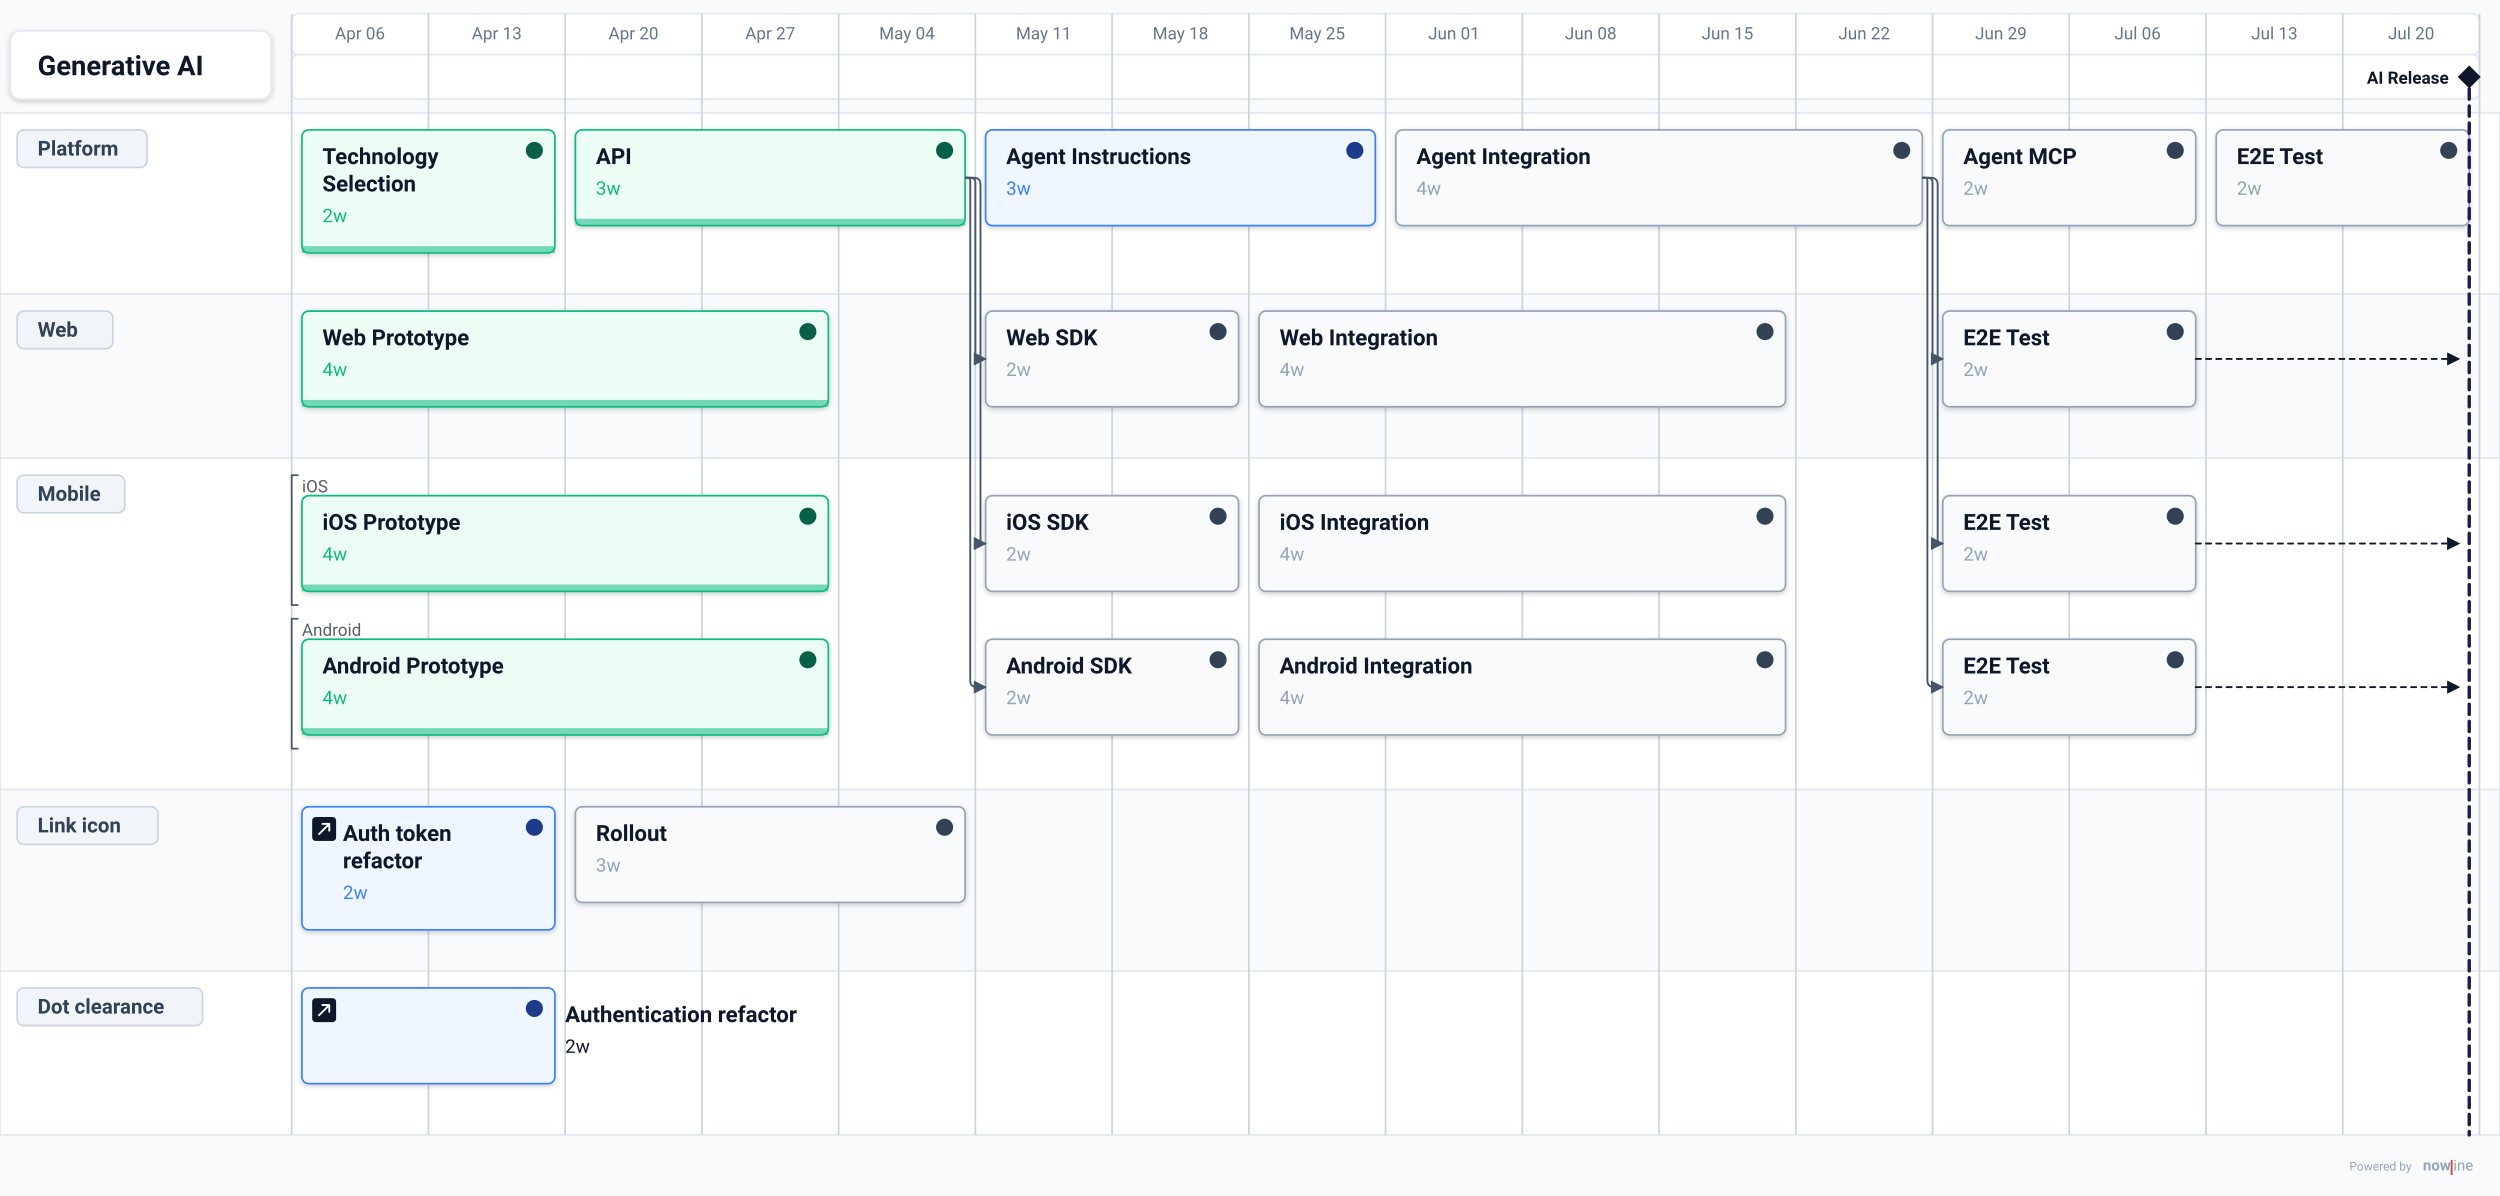
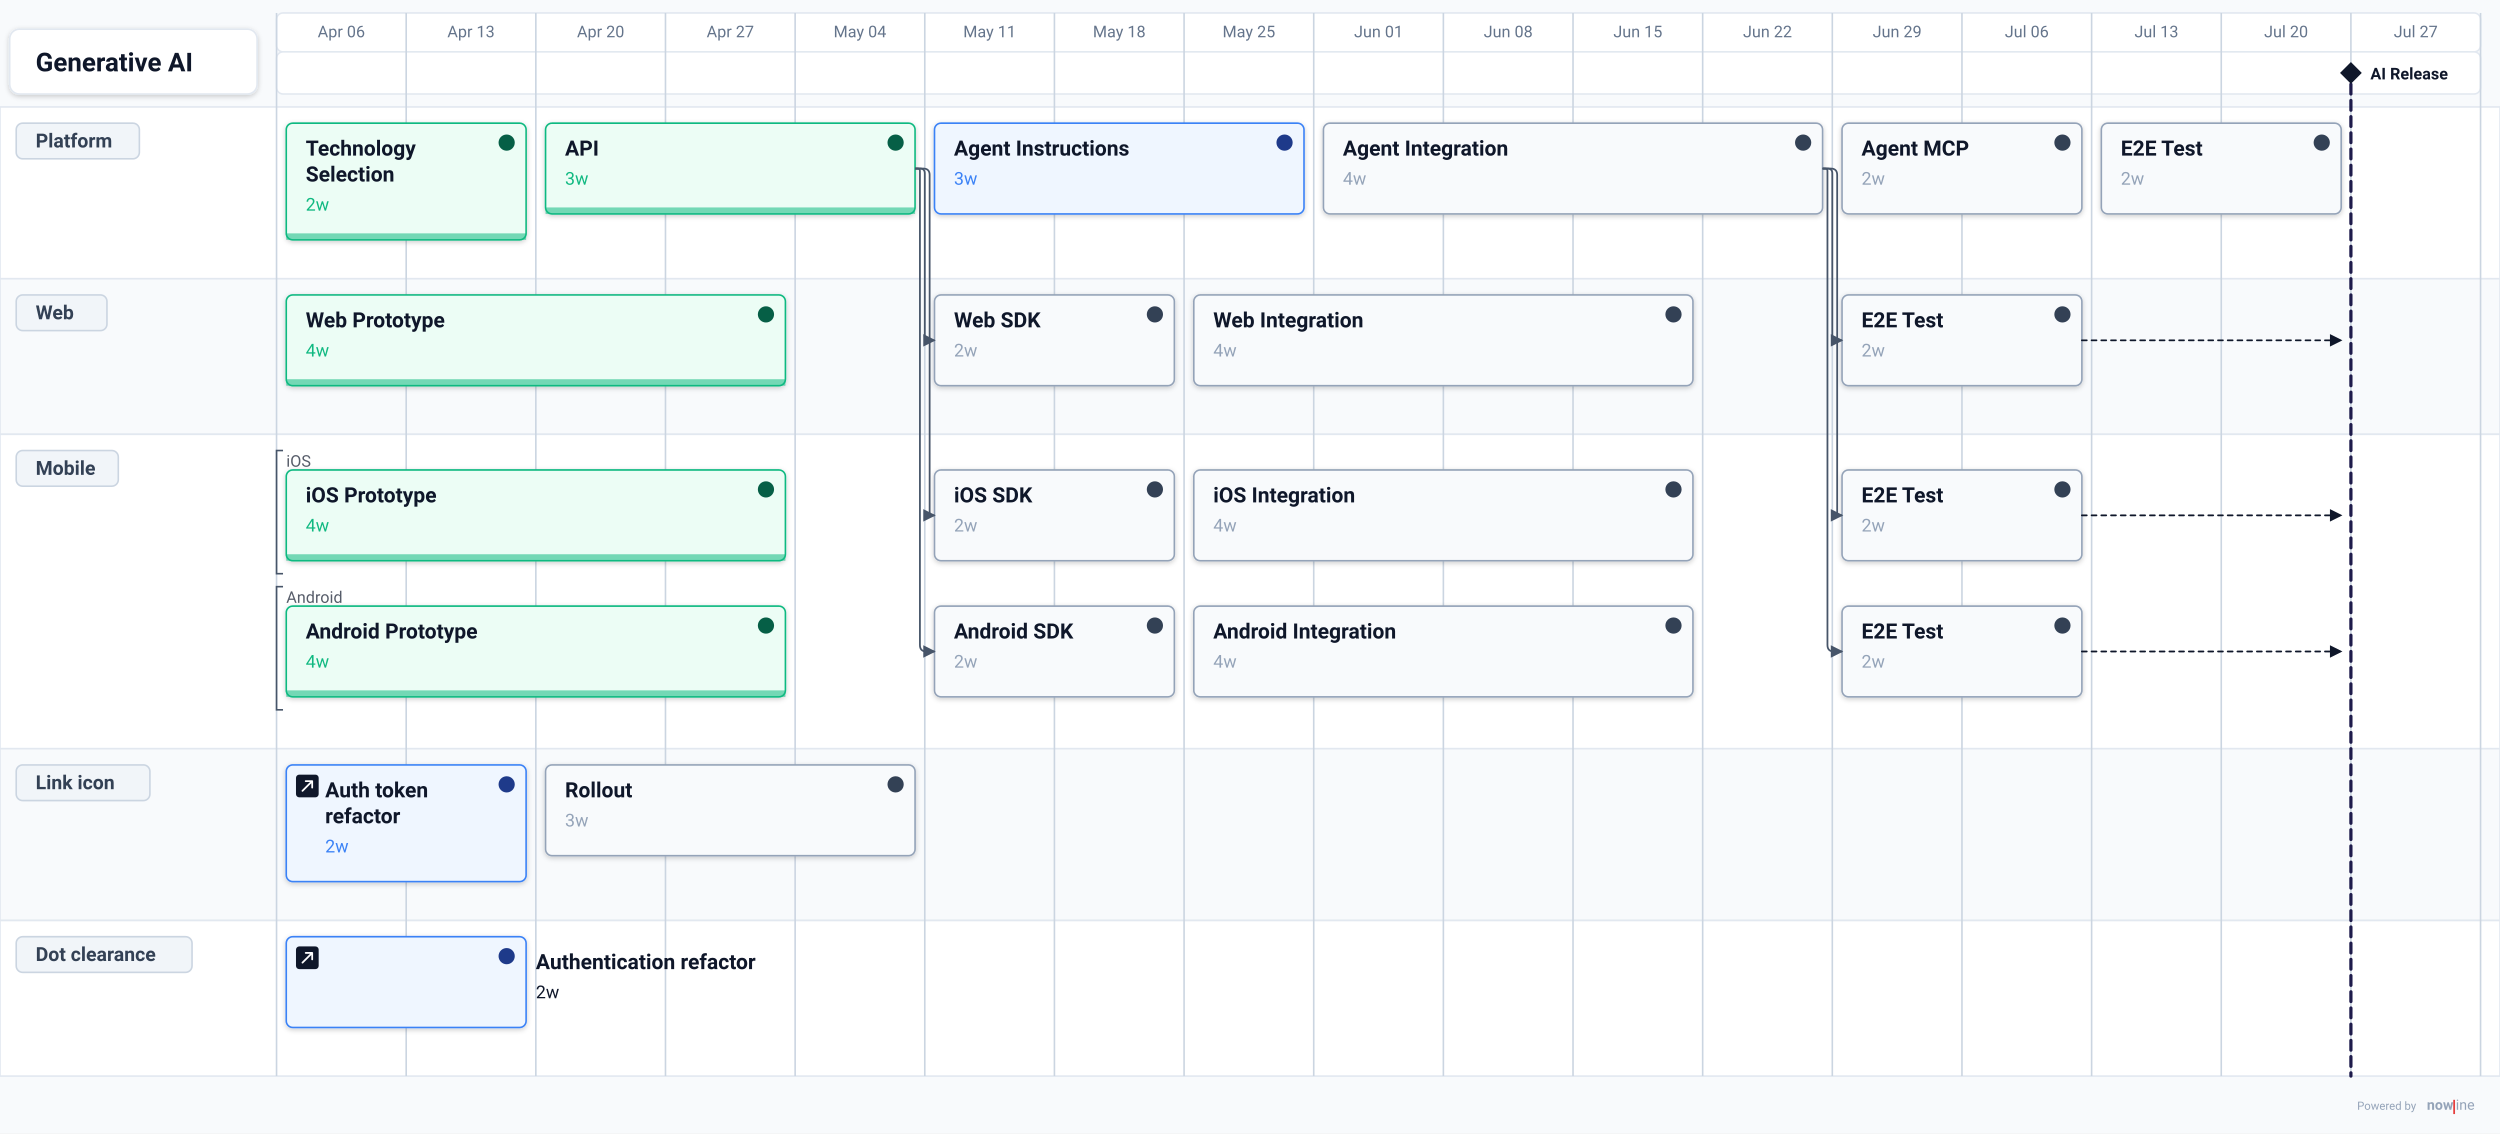
- <svg xmlns="http://www.w3.org/2000/svg" data-generator="nowline" data-theme="light" height="699.44" viewBox="0 0 1462.64 699.44" width="1462.64">
+ <svg xmlns="http://www.w3.org/2000/svg" data-generator="nowline" data-theme="light" height="699.44" viewBox="0 0 1542.64 699.44" width="1542.64">
  <defs>
    <filter height="200%" id="nl-0-root-shadow-subtle" width="200%" x="-50%" y="-50%">
      <feGaussianBlur in="SourceAlpha" stdDeviation="1.5" />
      <feOffset dx="0" dy="1" result="offsetblur" />
      <feComponentTransfer>
        <feFuncA type="linear" slope="0.2" />
      </feComponentTransfer>
      <feMerge>
        <feMergeNode />
        <feMergeNode in="SourceGraphic" />
      </feMerge>
    </filter>
    <filter height="200%" id="nl-0-root-shadow-soft" width="200%" x="-50%" y="-50%">
      <feGaussianBlur in="SourceAlpha" stdDeviation="5" />
      <feOffset dx="0" dy="3" result="offsetblur" />
      <feComponentTransfer>
        <feFuncA type="linear" slope="0.3" />
      </feComponentTransfer>
      <feMerge>
        <feMergeNode />
        <feMergeNode in="SourceGraphic" />
      </feMerge>
    </filter>
    <filter height="200%" id="nl-0-root-shadow-hard" width="200%" x="-50%" y="-50%">
      <feGaussianBlur in="SourceAlpha" stdDeviation="0" />
      <feOffset dx="2" dy="2" result="offsetblur" />
      <feComponentTransfer>
        <feFuncA type="linear" slope="0.45" />
      </feComponentTransfer>
      <feMerge>
        <feMergeNode />
        <feMergeNode in="SourceGraphic" />
      </feMerge>
    </filter>
    <marker id="nl-0-root-arrow" viewBox="0 0 10 10" refX="9" refY="5" markerWidth="7" markerHeight="7" orient="auto">
      <path d="M 0 0 L 10 5 L 0 10 z" fill="#475569" />
    </marker>
    <marker id="nl-0-root-arrow-light" viewBox="0 0 10 10" refX="9" refY="5" markerWidth="7" markerHeight="7" orient="auto">
      <path d="M 0 0 L 10 5 L 0 10 z" fill="#94a3b8" />
    </marker>
    <marker id="nl-0-root-arrow-dark" viewBox="0 0 10 10" refX="9" refY="5" markerWidth="7" markerHeight="7" orient="auto">
      <path d="M 0 0 L 10 5 L 0 10 z" fill="#0f172a" />
    </marker>
  </defs>
-   <rect fill="#f8fafc" height="699.44" width="1462.64" x="0" y="0" />
+   <rect fill="#f8fafc" height="699.44" width="1542.64" x="0" y="0" />
  <g data-layer="timeline">
-     <rect fill="#ffffff" height="24" rx="4" ry="4" stroke="#e2e8f0" stroke-width="1" width="1280" x="170.64" y="8" />
-     <rect fill="#ffffff" height="26" rx="4" ry="4" stroke="#e2e8f0" stroke-width="1" width="1280" x="170.64" y="32" />
+     <rect fill="#ffffff" height="24" rx="4" ry="4" stroke="#e2e8f0" stroke-width="1" width="1360" x="170.64" y="8" />
+     <rect fill="#ffffff" height="26" rx="4" ry="4" stroke="#e2e8f0" stroke-width="1" width="1360" x="170.64" y="32" />
    <text fill="#64748b" font-family="system-ui, -apple-system, &quot;Segoe UI&quot;, Roboto, sans-serif" font-size="10" text-anchor="middle" x="210.64" y="23">Apr 06</text>
    <text fill="#64748b" font-family="system-ui, -apple-system, &quot;Segoe UI&quot;, Roboto, sans-serif" font-size="10" text-anchor="middle" x="290.64" y="23">Apr 13</text>
    <text fill="#64748b" font-family="system-ui, -apple-system, &quot;Segoe UI&quot;, Roboto, sans-serif" font-size="10" text-anchor="middle" x="370.64" y="23">Apr 20</text>
    <text fill="#64748b" font-family="system-ui, -apple-system, &quot;Segoe UI&quot;, Roboto, sans-serif" font-size="10" text-anchor="middle" x="450.64" y="23">Apr 27</text>
    <text fill="#64748b" font-family="system-ui, -apple-system, &quot;Segoe UI&quot;, Roboto, sans-serif" font-size="10" text-anchor="middle" x="530.64" y="23">May 04</text>
    <text fill="#64748b" font-family="system-ui, -apple-system, &quot;Segoe UI&quot;, Roboto, sans-serif" font-size="10" text-anchor="middle" x="610.64" y="23">May 11</text>
    <text fill="#64748b" font-family="system-ui, -apple-system, &quot;Segoe UI&quot;, Roboto, sans-serif" font-size="10" text-anchor="middle" x="690.64" y="23">May 18</text>
    <text fill="#64748b" font-family="system-ui, -apple-system, &quot;Segoe UI&quot;, Roboto, sans-serif" font-size="10" text-anchor="middle" x="770.64" y="23">May 25</text>
    <text fill="#64748b" font-family="system-ui, -apple-system, &quot;Segoe UI&quot;, Roboto, sans-serif" font-size="10" text-anchor="middle" x="850.64" y="23">Jun 01</text>
    <text fill="#64748b" font-family="system-ui, -apple-system, &quot;Segoe UI&quot;, Roboto, sans-serif" font-size="10" text-anchor="middle" x="930.64" y="23">Jun 08</text>
    <text fill="#64748b" font-family="system-ui, -apple-system, &quot;Segoe UI&quot;, Roboto, sans-serif" font-size="10" text-anchor="middle" x="1010.64" y="23">Jun 15</text>
    <text fill="#64748b" font-family="system-ui, -apple-system, &quot;Segoe UI&quot;, Roboto, sans-serif" font-size="10" text-anchor="middle" x="1090.64" y="23">Jun 22</text>
    <text fill="#64748b" font-family="system-ui, -apple-system, &quot;Segoe UI&quot;, Roboto, sans-serif" font-size="10" text-anchor="middle" x="1170.64" y="23">Jun 29</text>
    <text fill="#64748b" font-family="system-ui, -apple-system, &quot;Segoe UI&quot;, Roboto, sans-serif" font-size="10" text-anchor="middle" x="1250.64" y="23">Jul 06</text>
    <text fill="#64748b" font-family="system-ui, -apple-system, &quot;Segoe UI&quot;, Roboto, sans-serif" font-size="10" text-anchor="middle" x="1330.64" y="23">Jul 13</text>
    <text fill="#64748b" font-family="system-ui, -apple-system, &quot;Segoe UI&quot;, Roboto, sans-serif" font-size="10" text-anchor="middle" x="1410.64" y="23">Jul 20</text>
+     <text fill="#64748b" font-family="system-ui, -apple-system, &quot;Segoe UI&quot;, Roboto, sans-serif" font-size="10" text-anchor="middle" x="1490.64" y="23">Jul 27</text>
  </g>
  <g data-id="platform" data-layer="swimlane-bg">
-     <rect fill="#ffffff" height="106" stroke="#e2e8f0" stroke-width="1" width="1462.64" x="0" y="66" />
+     <rect fill="#ffffff" height="106" stroke="#e2e8f0" stroke-width="1" width="1542.64" x="0" y="66" />
  </g>
  <g data-id="web" data-layer="swimlane-bg">
-     <rect fill="#f8fafc" height="96" stroke="#e2e8f0" stroke-width="1" width="1462.64" x="0" y="172" />
+     <rect fill="#f8fafc" height="96" stroke="#e2e8f0" stroke-width="1" width="1542.64" x="0" y="172" />
  </g>
  <g data-id="mobile" data-layer="swimlane-bg">
-     <rect fill="#ffffff" height="194" stroke="#e2e8f0" stroke-width="1" width="1462.64" x="0" y="268" />
+     <rect fill="#ffffff" height="194" stroke="#e2e8f0" stroke-width="1" width="1542.64" x="0" y="268" />
  </g>
  <g data-id="link-icon" data-layer="swimlane-bg">
-     <rect fill="#f8fafc" height="106" stroke="#e2e8f0" stroke-width="1" width="1462.64" x="0" y="462" />
+     <rect fill="#f8fafc" height="106" stroke="#e2e8f0" stroke-width="1" width="1542.64" x="0" y="462" />
  </g>
  <g data-id="dot-clearance" data-layer="swimlane-bg">
-     <rect fill="#ffffff" height="96" stroke="#e2e8f0" stroke-width="1" width="1462.64" x="0" y="568" />
+     <rect fill="#ffffff" height="96" stroke="#e2e8f0" stroke-width="1" width="1542.64" x="0" y="568" />
  </g>
  <g data-layer="grid">
    <line stroke="#cbd5e1" stroke-width="1" x1="170.64" x2="170.64" y1="8" y2="664" />
    <line stroke="#cbd5e1" stroke-width="1" x1="250.64" x2="250.64" y1="8" y2="664" />
    <line stroke="#cbd5e1" stroke-width="1" x1="330.64" x2="330.64" y1="8" y2="664" />
    <line stroke="#cbd5e1" stroke-width="1" x1="410.64" x2="410.64" y1="8" y2="664" />
    <line stroke="#cbd5e1" stroke-width="1" x1="490.64" x2="490.64" y1="8" y2="664" />
    <line stroke="#cbd5e1" stroke-width="1" x1="570.64" x2="570.64" y1="8" y2="664" />
    <line stroke="#cbd5e1" stroke-width="1" x1="650.64" x2="650.64" y1="8" y2="664" />
    <line stroke="#cbd5e1" stroke-width="1" x1="730.64" x2="730.64" y1="8" y2="664" />
    <line stroke="#cbd5e1" stroke-width="1" x1="810.64" x2="810.64" y1="8" y2="664" />
    <line stroke="#cbd5e1" stroke-width="1" x1="890.64" x2="890.64" y1="8" y2="664" />
    <line stroke="#cbd5e1" stroke-width="1" x1="970.64" x2="970.64" y1="8" y2="664" />
    <line stroke="#cbd5e1" stroke-width="1" x1="1050.64" x2="1050.64" y1="8" y2="664" />
    <line stroke="#cbd5e1" stroke-width="1" x1="1130.64" x2="1130.64" y1="8" y2="664" />
    <line stroke="#cbd5e1" stroke-width="1" x1="1210.64" x2="1210.64" y1="8" y2="664" />
    <line stroke="#cbd5e1" stroke-width="1" x1="1290.64" x2="1290.64" y1="8" y2="664" />
    <line stroke="#cbd5e1" stroke-width="1" x1="1370.64" x2="1370.64" y1="8" y2="664" />
    <line stroke="#cbd5e1" stroke-width="1" x1="1450.64" x2="1450.64" y1="8" y2="664" />
+     <line stroke="#cbd5e1" stroke-width="1" x1="1530.64" x2="1530.64" y1="8" y2="664" />
  </g>
  <g data-id="platform" data-layer="swimlane">
    <rect fill="#f1f5f9" height="22" rx="4" ry="4" stroke="#cbd5e1" stroke-width="1" width="76" x="10" y="76" />
    <text fill="#334155" font-family="system-ui, -apple-system, &quot;Segoe UI&quot;, Roboto, sans-serif" font-size="12" font-weight="600" x="22" y="91">Platform</text>
    <g data-layer="item">
      <rect fill="#ecfdf5" filter="url(#nl-0-root-shadow-subtle)" height="72" rx="4" ry="4" stroke="#10b981" stroke-width="1" width="148" x="176.64" y="76" />
      <rect fill="#10b981" height="4" opacity="0.55" width="148" x="176.64" y="144" />
      <circle cx="312.64" cy="88" fill="#065f46" r="5" />
      <text fill="#0f172a" font-family="system-ui, -apple-system, &quot;Segoe UI&quot;, Roboto, sans-serif" font-size="13" font-weight="600" x="188.64" y="96">Technology</text>
      <text fill="#0f172a" font-family="system-ui, -apple-system, &quot;Segoe UI&quot;, Roboto, sans-serif" font-size="13" font-weight="600" x="188.64" y="112">Selection</text>
      <text fill="#10b981" font-family="system-ui, -apple-system, &quot;Segoe UI&quot;, Roboto, sans-serif" font-size="11" x="188.64" y="130">2w</text>
    </g>
    <g data-id="api" data-layer="item">
      <rect fill="#ecfdf5" filter="url(#nl-0-root-shadow-subtle)" height="56" rx="4" ry="4" stroke="#10b981" stroke-width="1" width="228" x="336.64" y="76" />
      <rect fill="#10b981" height="4" opacity="0.55" width="228" x="336.64" y="128" />
      <circle cx="552.64" cy="88" fill="#065f46" r="5" />
      <text fill="#0f172a" font-family="system-ui, -apple-system, &quot;Segoe UI&quot;, Roboto, sans-serif" font-size="13" font-weight="600" x="348.64" y="96">API</text>
      <text fill="#10b981" font-family="system-ui, -apple-system, &quot;Segoe UI&quot;, Roboto, sans-serif" font-size="11" x="348.64" y="114">3w</text>
    </g>
    <g data-layer="item">
      <rect fill="#eff6ff" filter="url(#nl-0-root-shadow-subtle)" height="56" rx="4" ry="4" stroke="#3b82f6" stroke-width="1" width="228" x="576.64" y="76" />
      <circle cx="792.64" cy="88" fill="#1e3a8a" r="5" />
      <text fill="#0f172a" font-family="system-ui, -apple-system, &quot;Segoe UI&quot;, Roboto, sans-serif" font-size="13" font-weight="600" x="588.64" y="96">Agent Instructions</text>
      <text fill="#3b82f6" font-family="system-ui, -apple-system, &quot;Segoe UI&quot;, Roboto, sans-serif" font-size="11" x="588.64" y="114">3w</text>
    </g>
    <g data-id="api-integration" data-layer="item">
      <rect fill="#f8fafc" filter="url(#nl-0-root-shadow-subtle)" height="56" rx="4" ry="4" stroke="#94a3b8" stroke-width="1" width="308" x="816.64" y="76" />
      <circle cx="1112.64" cy="88" fill="#334155" r="5" />
      <text fill="#0f172a" font-family="system-ui, -apple-system, &quot;Segoe UI&quot;, Roboto, sans-serif" font-size="13" font-weight="600" x="828.64" y="96">Agent Integration</text>
      <text fill="#94a3b8" font-family="system-ui, -apple-system, &quot;Segoe UI&quot;, Roboto, sans-serif" font-size="11" x="828.64" y="114">4w</text>
    </g>
    <g data-layer="item">
      <rect fill="#f8fafc" filter="url(#nl-0-root-shadow-subtle)" height="56" rx="4" ry="4" stroke="#94a3b8" stroke-width="1" width="148" x="1136.64" y="76" />
      <circle cx="1272.64" cy="88" fill="#334155" r="5" />
      <text fill="#0f172a" font-family="system-ui, -apple-system, &quot;Segoe UI&quot;, Roboto, sans-serif" font-size="13" font-weight="600" x="1148.64" y="96">Agent MCP</text>
      <text fill="#94a3b8" font-family="system-ui, -apple-system, &quot;Segoe UI&quot;, Roboto, sans-serif" font-size="11" x="1148.64" y="114">2w</text>
    </g>
    <g data-id="platform-e2e-test" data-layer="item">
      <rect fill="#f8fafc" filter="url(#nl-0-root-shadow-subtle)" height="56" rx="4" ry="4" stroke="#94a3b8" stroke-width="1" width="148" x="1296.64" y="76" />
      <circle cx="1432.64" cy="88" fill="#334155" r="5" />
      <text fill="#0f172a" font-family="system-ui, -apple-system, &quot;Segoe UI&quot;, Roboto, sans-serif" font-size="13" font-weight="600" x="1308.64" y="96">E2E Test</text>
      <text fill="#94a3b8" font-family="system-ui, -apple-system, &quot;Segoe UI&quot;, Roboto, sans-serif" font-size="11" x="1308.64" y="114">2w</text>
    </g>
  </g>
  <g data-id="web" data-layer="swimlane">
    <rect fill="#f1f5f9" height="22" rx="4" ry="4" stroke="#cbd5e1" stroke-width="1" width="56" x="10" y="182" />
    <text fill="#334155" font-family="system-ui, -apple-system, &quot;Segoe UI&quot;, Roboto, sans-serif" font-size="12" font-weight="600" x="22" y="197">Web</text>
    <g data-layer="item">
      <rect fill="#ecfdf5" filter="url(#nl-0-root-shadow-subtle)" height="56" rx="4" ry="4" stroke="#10b981" stroke-width="1" width="308" x="176.64" y="182" />
      <rect fill="#10b981" height="4" opacity="0.55" width="308" x="176.64" y="234" />
      <circle cx="472.64" cy="194" fill="#065f46" r="5" />
      <text fill="#0f172a" font-family="system-ui, -apple-system, &quot;Segoe UI&quot;, Roboto, sans-serif" font-size="13" font-weight="600" x="188.64" y="202">Web Prototype</text>
      <text fill="#10b981" font-family="system-ui, -apple-system, &quot;Segoe UI&quot;, Roboto, sans-serif" font-size="11" x="188.64" y="220">4w</text>
    </g>
    <g data-layer="item">
      <rect fill="#f8fafc" filter="url(#nl-0-root-shadow-subtle)" height="56" rx="4" ry="4" stroke="#94a3b8" stroke-width="1" width="148" x="576.64" y="182" />
      <circle cx="712.64" cy="194" fill="#334155" r="5" />
      <text fill="#0f172a" font-family="system-ui, -apple-system, &quot;Segoe UI&quot;, Roboto, sans-serif" font-size="13" font-weight="600" x="588.64" y="202">Web SDK</text>
      <text fill="#94a3b8" font-family="system-ui, -apple-system, &quot;Segoe UI&quot;, Roboto, sans-serif" font-size="11" x="588.64" y="220">2w</text>
    </g>
    <g data-layer="item">
      <rect fill="#f8fafc" filter="url(#nl-0-root-shadow-subtle)" height="56" rx="4" ry="4" stroke="#94a3b8" stroke-width="1" width="308" x="736.64" y="182" />
      <circle cx="1032.64" cy="194" fill="#334155" r="5" />
      <text fill="#0f172a" font-family="system-ui, -apple-system, &quot;Segoe UI&quot;, Roboto, sans-serif" font-size="13" font-weight="600" x="748.64" y="202">Web Integration</text>
      <text fill="#94a3b8" font-family="system-ui, -apple-system, &quot;Segoe UI&quot;, Roboto, sans-serif" font-size="11" x="748.64" y="220">4w</text>
    </g>
    <g data-id="web-e2e-test" data-layer="item">
      <rect fill="#f8fafc" filter="url(#nl-0-root-shadow-subtle)" height="56" rx="4" ry="4" stroke="#94a3b8" stroke-width="1" width="148" x="1136.64" y="182" />
      <circle cx="1272.64" cy="194" fill="#334155" r="5" />
      <text fill="#0f172a" font-family="system-ui, -apple-system, &quot;Segoe UI&quot;, Roboto, sans-serif" font-size="13" font-weight="600" x="1148.64" y="202">E2E Test</text>
      <text fill="#94a3b8" font-family="system-ui, -apple-system, &quot;Segoe UI&quot;, Roboto, sans-serif" font-size="11" x="1148.64" y="220">2w</text>
    </g>
  </g>
  <g data-id="mobile" data-layer="swimlane">
    <rect fill="#f1f5f9" height="22" rx="4" ry="4" stroke="#cbd5e1" stroke-width="1" width="63" x="10" y="278" />
    <text fill="#334155" font-family="system-ui, -apple-system, &quot;Segoe UI&quot;, Roboto, sans-serif" font-size="12" font-weight="600" x="22" y="293">Mobile</text>
    <g data-layer="parallel">
      <g data-id="ios" data-layer="group">
        <path d="M174.64 278 L170.64 278 L170.64 354 L174.64 354" fill="none" stroke="#475569" stroke-width="1" />
        <text fill="#0f172a" fill-opacity="0.7" font-family="system-ui, -apple-system, &quot;Segoe UI&quot;, Roboto, sans-serif" font-size="10" font-style="normal" font-weight="400" x="176.64" y="288">iOS</text>
        <g data-layer="item">
          <rect fill="#ecfdf5" filter="url(#nl-0-root-shadow-subtle)" height="56" rx="4" ry="4" stroke="#10b981" stroke-width="1" width="308" x="176.64" y="290" />
          <rect fill="#10b981" height="4" opacity="0.55" width="308" x="176.64" y="342" />
          <circle cx="472.64" cy="302" fill="#065f46" r="5" />
          <text fill="#0f172a" font-family="system-ui, -apple-system, &quot;Segoe UI&quot;, Roboto, sans-serif" font-size="13" font-weight="600" x="188.64" y="310">iOS Prototype</text>
          <text fill="#10b981" font-family="system-ui, -apple-system, &quot;Segoe UI&quot;, Roboto, sans-serif" font-size="11" x="188.64" y="328">4w</text>
        </g>
        <g data-layer="item">
          <rect fill="#f8fafc" filter="url(#nl-0-root-shadow-subtle)" height="56" rx="4" ry="4" stroke="#94a3b8" stroke-width="1" width="148" x="576.64" y="290" />
          <circle cx="712.64" cy="302" fill="#334155" r="5" />
          <text fill="#0f172a" font-family="system-ui, -apple-system, &quot;Segoe UI&quot;, Roboto, sans-serif" font-size="13" font-weight="600" x="588.64" y="310">iOS SDK</text>
          <text fill="#94a3b8" font-family="system-ui, -apple-system, &quot;Segoe UI&quot;, Roboto, sans-serif" font-size="11" x="588.64" y="328">2w</text>
        </g>
        <g data-layer="item">
          <rect fill="#f8fafc" filter="url(#nl-0-root-shadow-subtle)" height="56" rx="4" ry="4" stroke="#94a3b8" stroke-width="1" width="308" x="736.64" y="290" />
          <circle cx="1032.64" cy="302" fill="#334155" r="5" />
          <text fill="#0f172a" font-family="system-ui, -apple-system, &quot;Segoe UI&quot;, Roboto, sans-serif" font-size="13" font-weight="600" x="748.64" y="310">iOS Integration</text>
          <text fill="#94a3b8" font-family="system-ui, -apple-system, &quot;Segoe UI&quot;, Roboto, sans-serif" font-size="11" x="748.64" y="328">4w</text>
        </g>
        <g data-id="ios-e2e-test" data-layer="item">
          <rect fill="#f8fafc" filter="url(#nl-0-root-shadow-subtle)" height="56" rx="4" ry="4" stroke="#94a3b8" stroke-width="1" width="148" x="1136.64" y="290" />
          <circle cx="1272.64" cy="302" fill="#334155" r="5" />
          <text fill="#0f172a" font-family="system-ui, -apple-system, &quot;Segoe UI&quot;, Roboto, sans-serif" font-size="13" font-weight="600" x="1148.64" y="310">E2E Test</text>
          <text fill="#94a3b8" font-family="system-ui, -apple-system, &quot;Segoe UI&quot;, Roboto, sans-serif" font-size="11" x="1148.64" y="328">2w</text>
        </g>
      </g>
      <g data-id="android" data-layer="group">
        <path d="M174.64 362 L170.64 362 L170.64 438 L174.64 438" fill="none" stroke="#475569" stroke-width="1" />
        <text fill="#0f172a" fill-opacity="0.7" font-family="system-ui, -apple-system, &quot;Segoe UI&quot;, Roboto, sans-serif" font-size="10" font-style="normal" font-weight="400" x="176.64" y="372">Android</text>
        <g data-layer="item">
          <rect fill="#ecfdf5" filter="url(#nl-0-root-shadow-subtle)" height="56" rx="4" ry="4" stroke="#10b981" stroke-width="1" width="308" x="176.64" y="374" />
          <rect fill="#10b981" height="4" opacity="0.55" width="308" x="176.64" y="426" />
          <circle cx="472.64" cy="386" fill="#065f46" r="5" />
          <text fill="#0f172a" font-family="system-ui, -apple-system, &quot;Segoe UI&quot;, Roboto, sans-serif" font-size="13" font-weight="600" x="188.64" y="394">Android Prototype</text>
          <text fill="#10b981" font-family="system-ui, -apple-system, &quot;Segoe UI&quot;, Roboto, sans-serif" font-size="11" x="188.64" y="412">4w</text>
        </g>
        <g data-layer="item">
          <rect fill="#f8fafc" filter="url(#nl-0-root-shadow-subtle)" height="56" rx="4" ry="4" stroke="#94a3b8" stroke-width="1" width="148" x="576.64" y="374" />
          <circle cx="712.64" cy="386" fill="#334155" r="5" />
          <text fill="#0f172a" font-family="system-ui, -apple-system, &quot;Segoe UI&quot;, Roboto, sans-serif" font-size="13" font-weight="600" x="588.64" y="394">Android SDK</text>
          <text fill="#94a3b8" font-family="system-ui, -apple-system, &quot;Segoe UI&quot;, Roboto, sans-serif" font-size="11" x="588.64" y="412">2w</text>
        </g>
        <g data-layer="item">
          <rect fill="#f8fafc" filter="url(#nl-0-root-shadow-subtle)" height="56" rx="4" ry="4" stroke="#94a3b8" stroke-width="1" width="308" x="736.64" y="374" />
          <circle cx="1032.64" cy="386" fill="#334155" r="5" />
          <text fill="#0f172a" font-family="system-ui, -apple-system, &quot;Segoe UI&quot;, Roboto, sans-serif" font-size="13" font-weight="600" x="748.64" y="394">Android Integration</text>
          <text fill="#94a3b8" font-family="system-ui, -apple-system, &quot;Segoe UI&quot;, Roboto, sans-serif" font-size="11" x="748.64" y="412">4w</text>
        </g>
        <g data-id="android-e2e-test" data-layer="item">
          <rect fill="#f8fafc" filter="url(#nl-0-root-shadow-subtle)" height="56" rx="4" ry="4" stroke="#94a3b8" stroke-width="1" width="148" x="1136.64" y="374" />
          <circle cx="1272.64" cy="386" fill="#334155" r="5" />
          <text fill="#0f172a" font-family="system-ui, -apple-system, &quot;Segoe UI&quot;, Roboto, sans-serif" font-size="13" font-weight="600" x="1148.64" y="394">E2E Test</text>
          <text fill="#94a3b8" font-family="system-ui, -apple-system, &quot;Segoe UI&quot;, Roboto, sans-serif" font-size="11" x="1148.64" y="412">2w</text>
        </g>
      </g>
    </g>
  </g>
  <g data-id="link-icon" data-layer="swimlane">
    <rect fill="#f1f5f9" height="22" rx="4" ry="4" stroke="#cbd5e1" stroke-width="1" width="82.5" x="10" y="472" />
    <text fill="#334155" font-family="system-ui, -apple-system, &quot;Segoe UI&quot;, Roboto, sans-serif" font-size="12" font-weight="600" x="22" y="487">Link icon</text>
    <g data-id="auth-token-refactor" data-layer="item">
      <rect fill="#eff6ff" filter="url(#nl-0-root-shadow-subtle)" height="72" rx="4" ry="4" stroke="#3b82f6" stroke-width="1" width="148" x="176.64" y="472" />
      <circle cx="312.64" cy="484" fill="#1e3a8a" r="5" />
      <text fill="#0f172a" font-family="system-ui, -apple-system, &quot;Segoe UI&quot;, Roboto, sans-serif" font-size="13" font-weight="600" x="200.64" y="492">Auth token</text>
      <text fill="#0f172a" font-family="system-ui, -apple-system, &quot;Segoe UI&quot;, Roboto, sans-serif" font-size="13" font-weight="600" x="200.64" y="508">refactor</text>
      <text fill="#3b82f6" font-family="system-ui, -apple-system, &quot;Segoe UI&quot;, Roboto, sans-serif" font-size="11" x="200.64" y="526">2w</text>
      <a href="https://github.com/lolay/nowline/issues/59" rel="noopener" target="_blank">
        <rect fill="#0f172a" height="14" rx="2" ry="2" width="14" x="182.64" y="478" />
        <path d="M186.64 488 L192.64 482 M188.64 482 H192.64 V486" fill="none" stroke="#ffffff" stroke-linecap="round" stroke-linejoin="round" stroke-width="1.1" />
      </a>
    </g>
    <g data-layer="item">
      <rect fill="#f8fafc" filter="url(#nl-0-root-shadow-subtle)" height="56" rx="4" ry="4" stroke="#94a3b8" stroke-width="1" width="228" x="336.64" y="472" />
      <circle cx="552.64" cy="484" fill="#334155" r="5" />
      <text fill="#0f172a" font-family="system-ui, -apple-system, &quot;Segoe UI&quot;, Roboto, sans-serif" font-size="13" font-weight="600" x="348.64" y="492">Rollout</text>
      <text fill="#94a3b8" font-family="system-ui, -apple-system, &quot;Segoe UI&quot;, Roboto, sans-serif" font-size="11" x="348.64" y="510">3w</text>
    </g>
  </g>
  <g data-id="dot-clearance" data-layer="swimlane">
    <rect fill="#f1f5f9" height="22" rx="4" ry="4" stroke="#cbd5e1" stroke-width="1" width="108.5" x="10" y="578" />
    <text fill="#334155" font-family="system-ui, -apple-system, &quot;Segoe UI&quot;, Roboto, sans-serif" font-size="12" font-weight="600" x="22" y="593">Dot clearance</text>
    <g data-id="auth-refactor" data-layer="item">
      <rect fill="#eff6ff" filter="url(#nl-0-root-shadow-subtle)" height="56" rx="4" ry="4" stroke="#3b82f6" stroke-width="1" width="148" x="176.64" y="578" />
      <circle cx="312.64" cy="590" fill="#1e3a8a" r="5" />
      <text fill="#0f172a" font-family="system-ui, -apple-system, &quot;Segoe UI&quot;, Roboto, sans-serif" font-size="13" font-weight="600" x="330.64" y="598">Authentication refactor</text>
      <text fill="#0f172a" font-family="system-ui, -apple-system, &quot;Segoe UI&quot;, Roboto, sans-serif" font-size="11" x="330.64" y="616">2w</text>
      <a href="https://github.com/lolay/nowline/issues/59" rel="noopener" target="_blank">
        <rect fill="#0f172a" height="14" rx="2" ry="2" width="14" x="182.64" y="584" />
        <path d="M186.64 594 L192.64 588 M188.64 588 H192.64 V592" fill="none" stroke="#ffffff" stroke-linecap="round" stroke-linejoin="round" stroke-width="1.1" />
      </a>
    </g>
  </g>
  <path d="M564.64 104 L567.64 104 Q570.64 104 570.64 107 L570.64 207 Q570.64 210 573.64 210 L576.64 210" fill="none" marker-end="url(#nl-0-root-arrow)" stroke="#475569" stroke-linejoin="round" stroke-width="1.1" />
  <path d="M1124.64 104 L1127.64 104 Q1130.64 104 1130.64 107 L1130.64 207 Q1130.64 210 1133.64 210 L1136.64 210" fill="none" marker-end="url(#nl-0-root-arrow)" stroke="#475569" stroke-linejoin="round" stroke-width="1.1" />
  <path d="M564.64 104 L569.64 104 Q573.64 104 573.64 108 L573.64 316.5 Q573.64 318 575.14 318 L576.64 318" fill="none" marker-end="url(#nl-0-root-arrow)" stroke="#475569" stroke-linejoin="round" stroke-width="1.1" />
  <path d="M1124.64 104 L1129.64 104 Q1133.64 104 1133.64 108 L1133.64 316.5 Q1133.64 318 1135.14 318 L1136.64 318" fill="none" marker-end="url(#nl-0-root-arrow)" stroke="#475569" stroke-linejoin="round" stroke-width="1.1" />
  <path d="M564.64 104 L566.14 104 Q567.64 104 567.64 105.5 L567.64 398 Q567.64 402 571.64 402 L576.64 402" fill="none" marker-end="url(#nl-0-root-arrow)" stroke="#475569" stroke-linejoin="round" stroke-width="1.1" />
  <path d="M1124.64 104 L1126.14 104 Q1127.64 104 1127.64 105.5 L1127.64 398 Q1127.64 402 1131.64 402 L1136.64 402" fill="none" marker-end="url(#nl-0-root-arrow)" stroke="#475569" stroke-linejoin="round" stroke-width="1.1" />
-   <line stroke="#1e1b4b" stroke-dasharray="6 4" stroke-linecap="round" stroke-width="2" x1="1444.64" x2="1444.64" y1="52" y2="664" />
-   <path d="M1284.64 210 H1438.64" fill="none" marker-end="url(#nl-0-root-arrow-dark)" stroke="#0f172a" stroke-dasharray="3 3" stroke-linecap="round" stroke-width="1.1" />
-   <path d="M1284.64 318 H1438.64" fill="none" marker-end="url(#nl-0-root-arrow-dark)" stroke="#0f172a" stroke-dasharray="3 3" stroke-linecap="round" stroke-width="1.1" />
-   <path d="M1284.64 402 H1438.64" fill="none" marker-end="url(#nl-0-root-arrow-dark)" stroke="#0f172a" stroke-dasharray="3 3" stroke-linecap="round" stroke-width="1.1" />
+   <line stroke="#1e1b4b" stroke-dasharray="6 4" stroke-linecap="round" stroke-width="2" x1="1450.64" x2="1450.64" y1="52" y2="664" />
+   <path d="M1284.64 210 H1444.64" fill="none" marker-end="url(#nl-0-root-arrow-dark)" stroke="#0f172a" stroke-dasharray="3 3" stroke-linecap="round" stroke-width="1.1" />
+   <path d="M1284.64 318 H1444.64" fill="none" marker-end="url(#nl-0-root-arrow-dark)" stroke="#0f172a" stroke-dasharray="3 3" stroke-linecap="round" stroke-width="1.1" />
+   <path d="M1284.64 402 H1444.64" fill="none" marker-end="url(#nl-0-root-arrow-dark)" stroke="#0f172a" stroke-dasharray="3 3" stroke-linecap="round" stroke-width="1.1" />
  <g data-id="ai-release" data-layer="milestone">
-     <path d="M1444.64 39 L1450.64 45 L1444.64 51 L1438.64 45 Z" fill="#0f172a" stroke="#0f172a" stroke-width="1" />
-     <text fill="#0f172a" font-family="system-ui, -apple-system, &quot;Segoe UI&quot;, Roboto, sans-serif" font-size="10" font-weight="600" text-anchor="end" x="1432.64" y="49">AI Release</text>
+     <path d="M1450.64 39 L1456.64 45 L1450.64 51 L1444.64 45 Z" fill="#0f172a" stroke="#0f172a" stroke-width="1" />
+     <text fill="#0f172a" font-family="system-ui, -apple-system, &quot;Segoe UI&quot;, Roboto, sans-serif" font-size="10" font-weight="600" x="1462.64" y="49">AI Release</text>
  </g>
  <g data-id="nl-0-root-header" data-layer="header">
    <rect fill="#ffffff" filter="url(#nl-0-root-shadow-subtle)" height="40" rx="6" ry="6" stroke="#e2e8f0" stroke-width="1" width="152.64" x="6" y="18" />
    <text fill="#0f172a" font-family="system-ui, -apple-system, &quot;Segoe UI&quot;, Roboto, sans-serif" font-size="16" font-weight="600" x="22" y="44">Generative AI</text>
  </g>
  <a aria-label="Powered by nowline" href="https://nowline.io" rel="noopener" target="_blank">
    <g data-layer="attribution">
-       <g transform="translate(1374.48 676) scale(0.22)">
+       <g transform="translate(1454.48 676) scale(0.22)">
        <text fill="#94a3b8" font-family="system-ui, -apple-system, &quot;Segoe UI&quot;, Roboto, sans-serif" font-size="32" font-weight="400" x="0" y="40">Powered by</text>
        <text fill="#94a3b8" font-family="system-ui, -apple-system, &quot;Segoe UI&quot;, Roboto, sans-serif" font-size="40" font-weight="700" x="195.6" y="40">now</text>
        <rect fill="#e53e3e" height="40" width="5" x="269.6" y="12" />
        <text fill="#94a3b8" font-family="system-ui, -apple-system, &quot;Segoe UI&quot;, Roboto, sans-serif" font-size="40" font-weight="400" x="276.6" y="40">ine</text>
      </g>
    </g>
  </a>
</svg>
